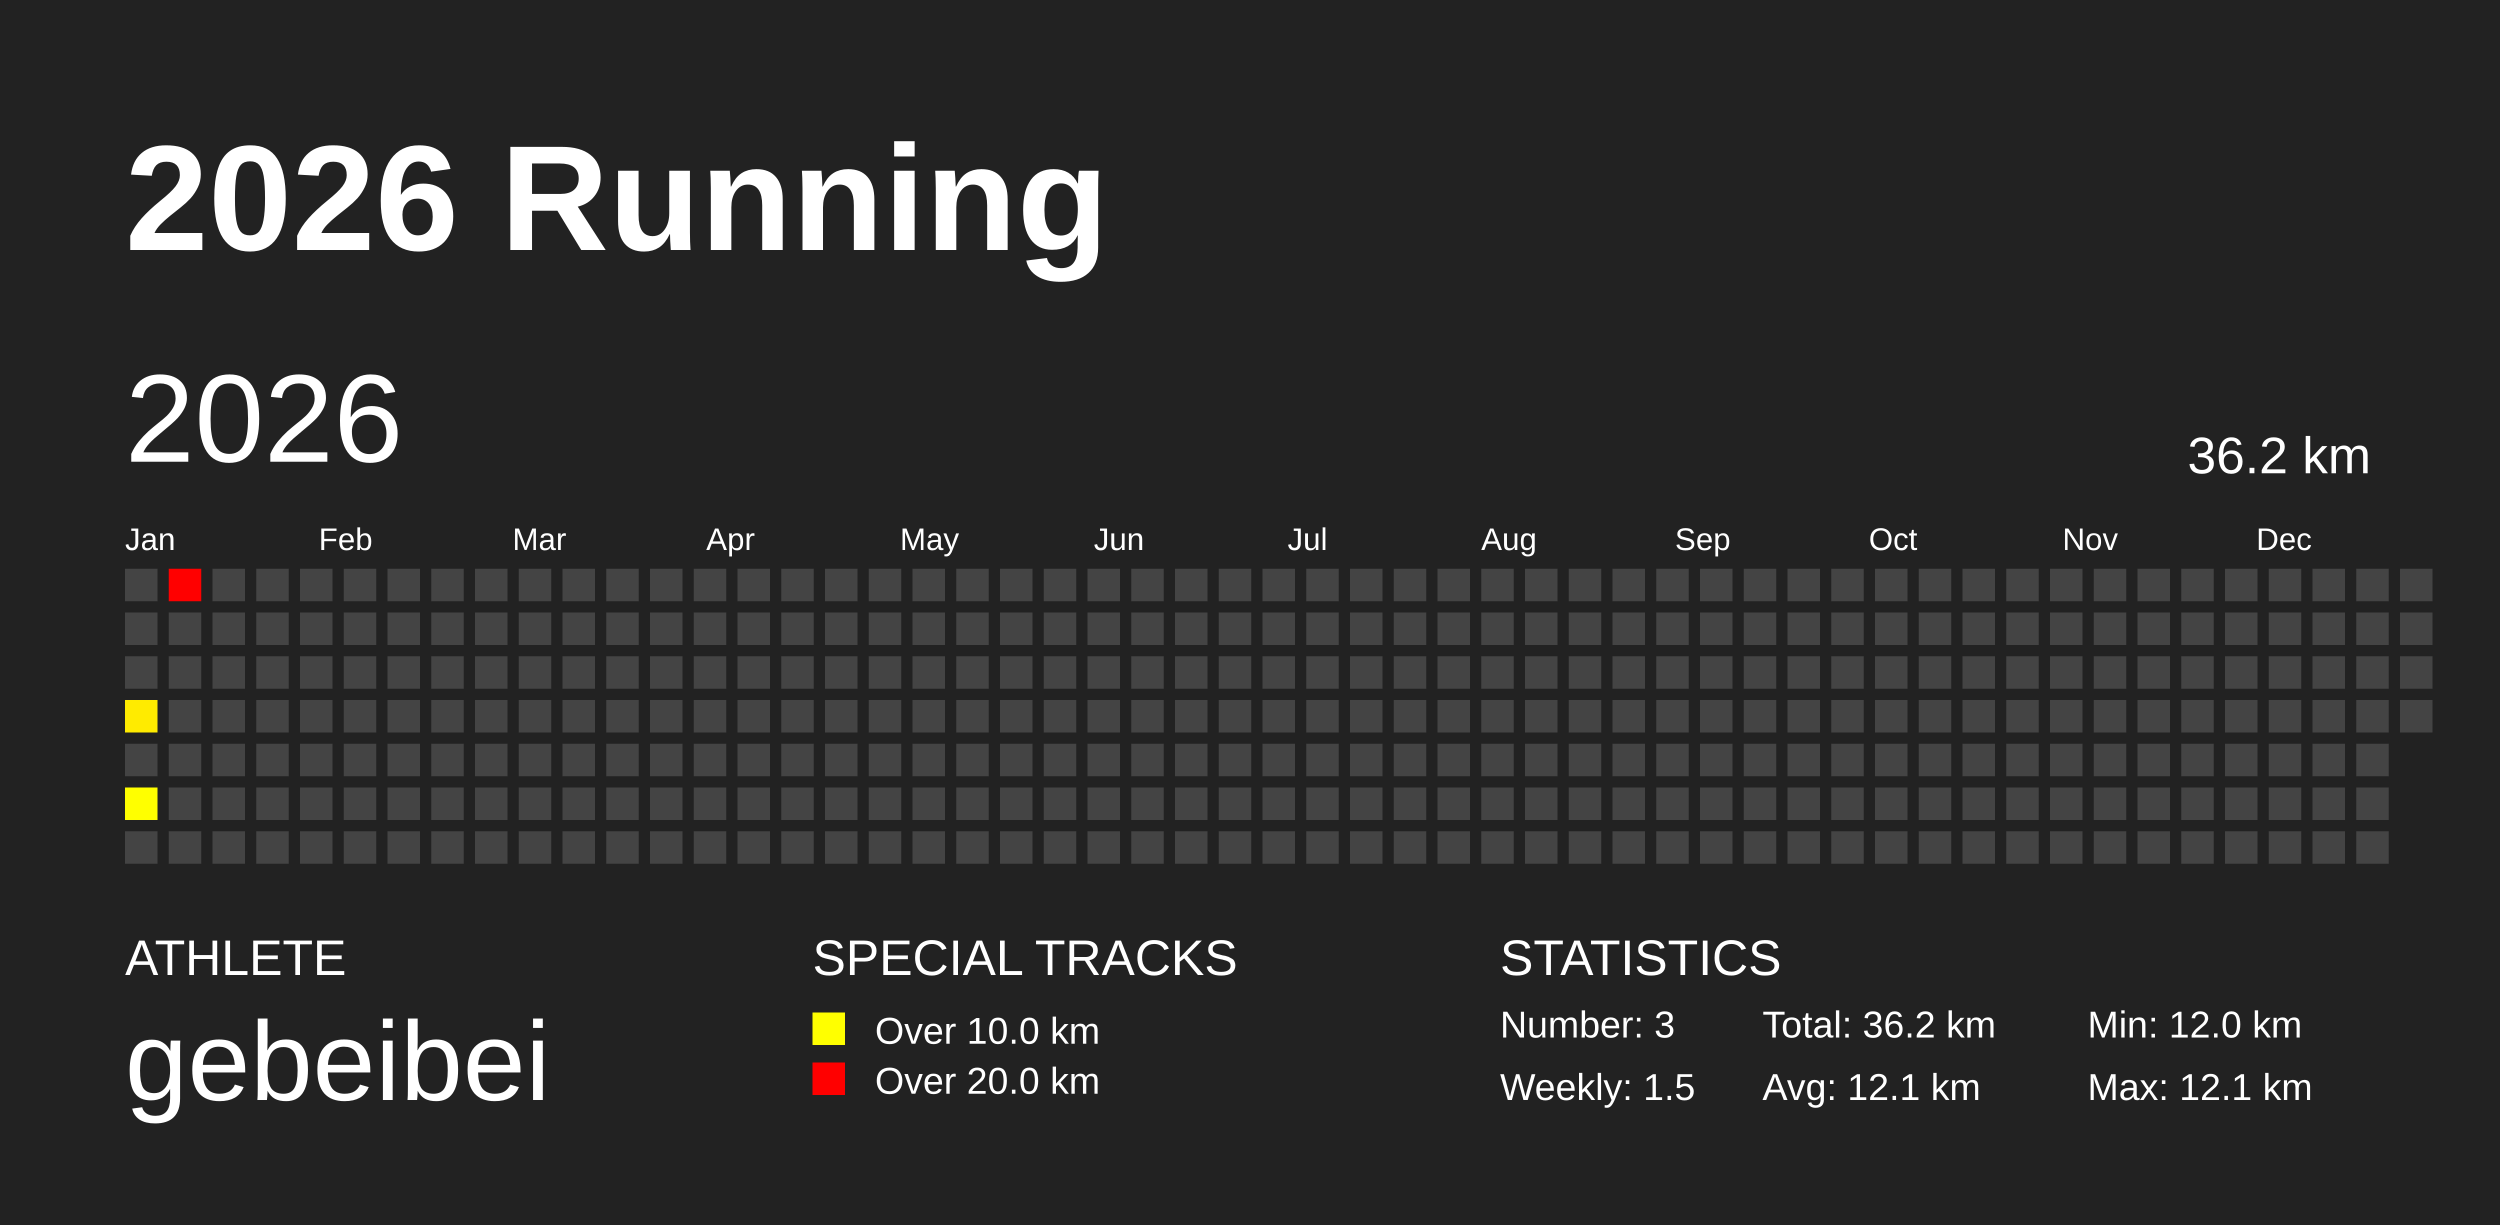
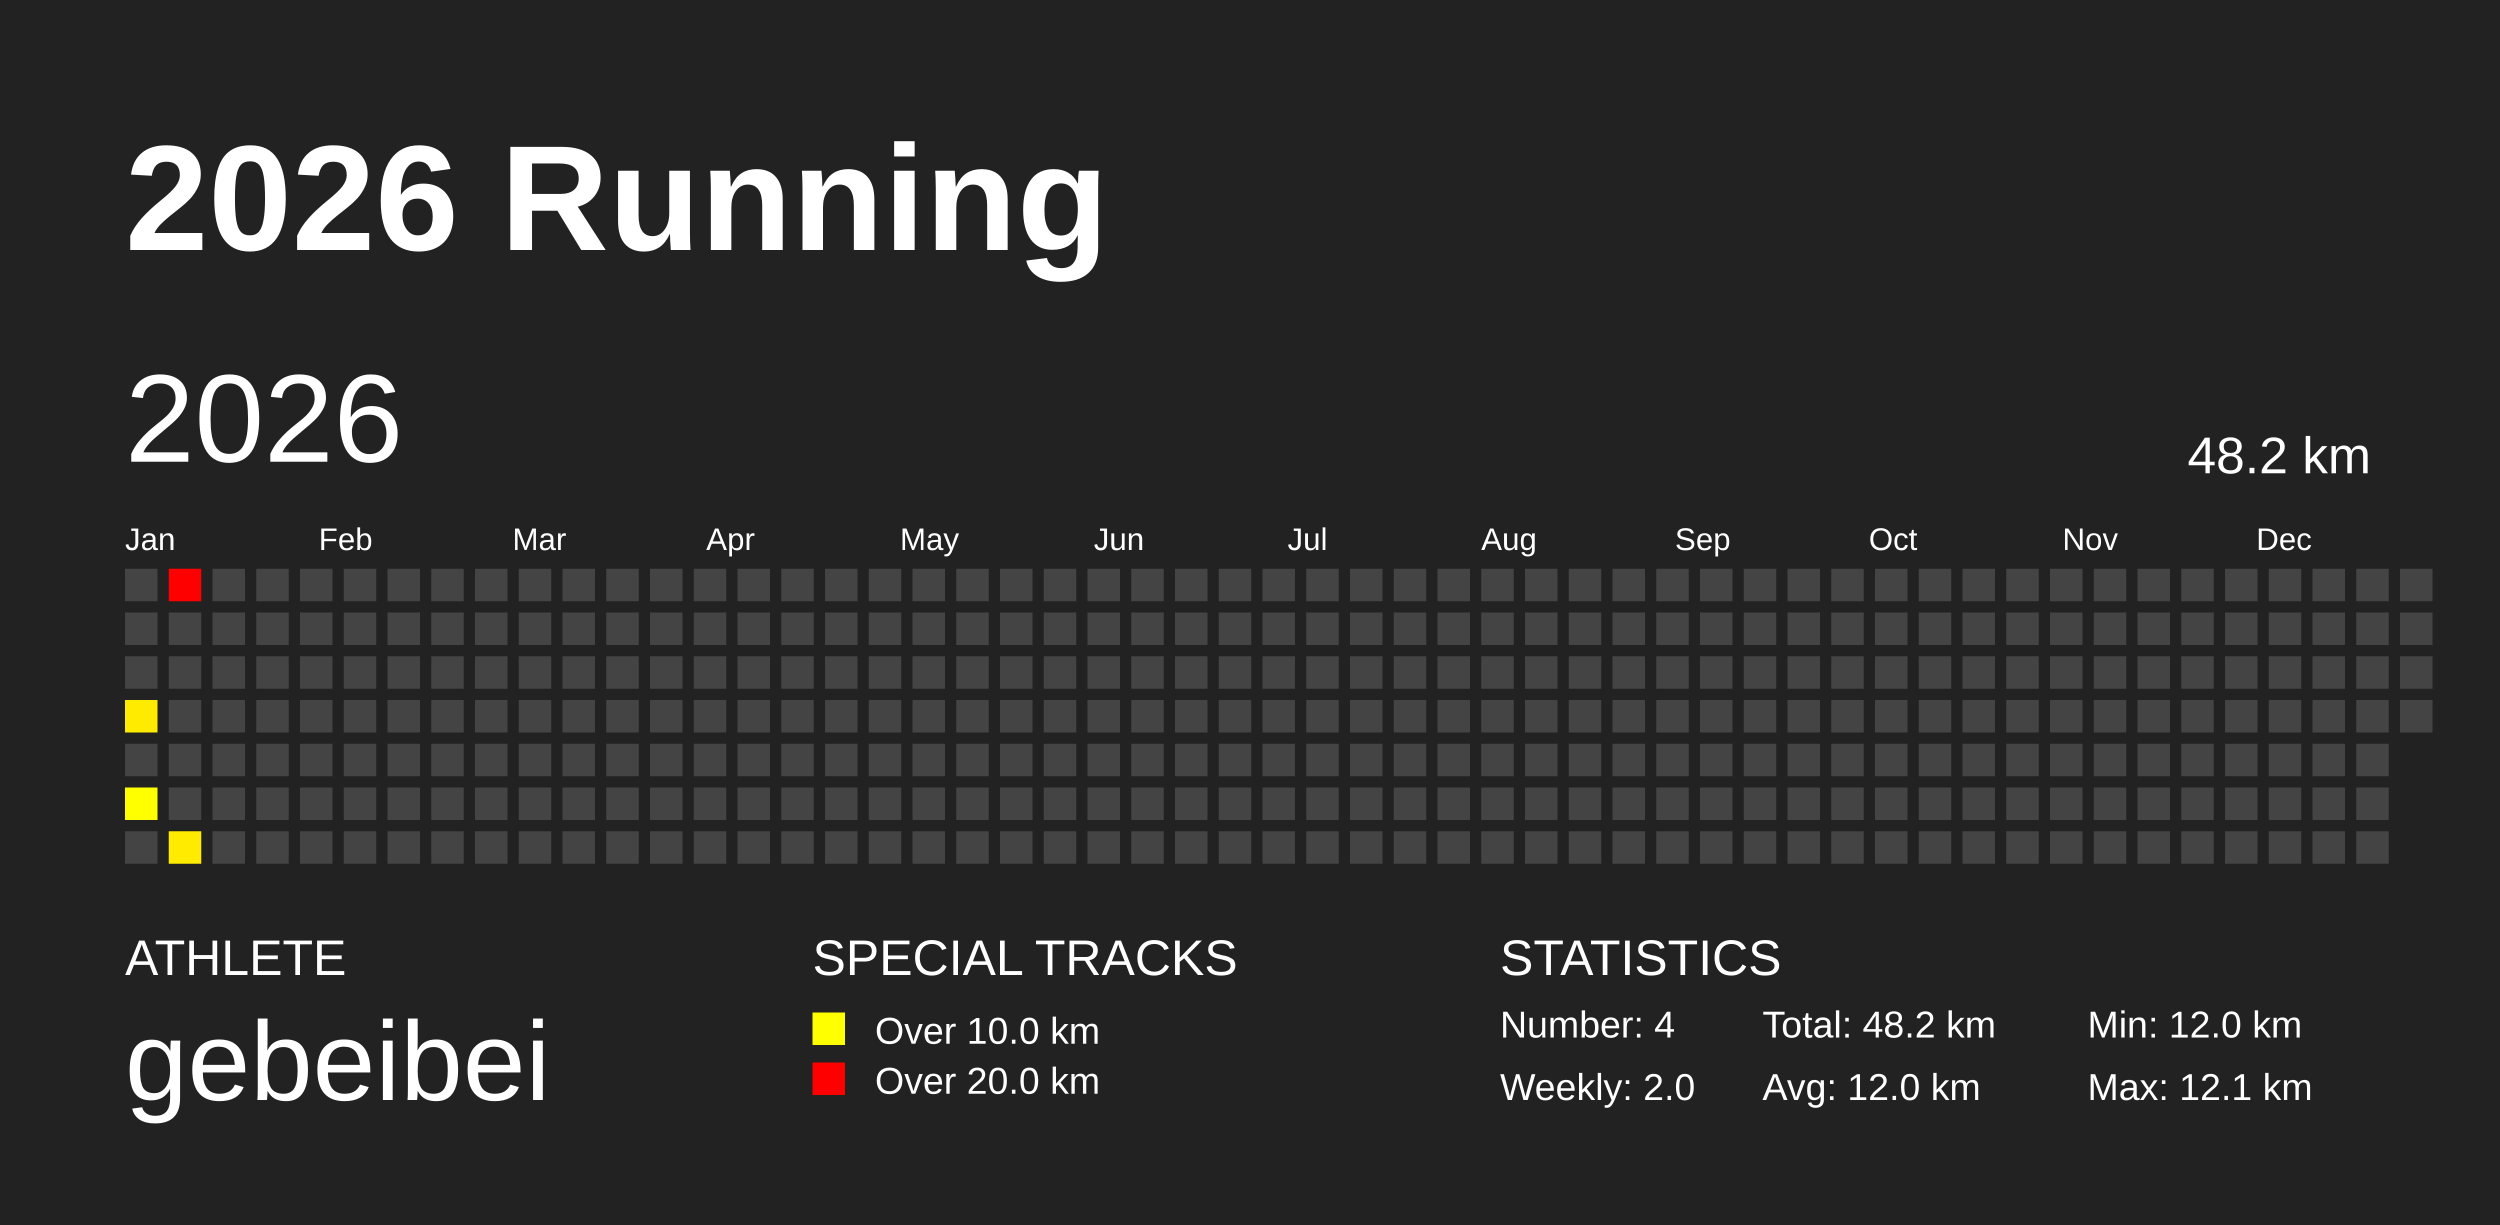
<svg xmlns="http://www.w3.org/2000/svg" baseProfile="full" height="98mm" version="1.1" viewBox="0,0,200,98" width="200mm">
  <defs />
  <rect fill="#222222" height="98" width="200" x="0" y="0" />
  <text fill="#FFFFFF" style="font-size:12px; font-family:Arial; font-weight:bold;" x="10" y="20">2026 Running</text>
  <text fill="#FFFFFF" style="font-size:4px; font-family:Arial" x="10" y="78">ATHLETE</text>
  <text fill="#FFFFFF" style="font-size:9px; font-family:Arial" x="10" y="88">gebeibei</text>
  <text fill="#FFFFFF" style="font-size:4px; font-family:Arial" x="65" y="78">SPECIAL TRACKS</text>
  <rect fill="yellow" height="2.6" width="2.6" x="65" y="81" />
  <text fill="#FFFFFF" style="font-size:3px; font-family:Arial" x="70" y="83.5">Over 10.0 km</text>
  <rect fill="red" height="2.6" width="2.6" x="65" y="85" />
  <text fill="#FFFFFF" style="font-size:3px; font-family:Arial" x="70" y="87.5">Over 20.0 km</text>
  <text fill="#FFFFFF" style="font-size:4px; font-family:Arial" x="120" y="78">STATISTICS</text>
-   <text fill="#FFFFFF" style="font-size:3px; font-family:Arial" x="120" y="83">Number: 3</text>
-   <text fill="#FFFFFF" style="font-size:3px; font-family:Arial" x="120" y="88">Weekly: 1.5</text>
-   <text fill="#FFFFFF" style="font-size:3px; font-family:Arial" x="141" y="83">Total: 36.2 km</text>
-   <text fill="#FFFFFF" style="font-size:3px; font-family:Arial" x="141" y="88">Avg: 12.1 km</text>
+   <text fill="#FFFFFF" style="font-size:3px; font-family:Arial" x="120" y="83">Number: 4</text>
+   <text fill="#FFFFFF" style="font-size:3px; font-family:Arial" x="120" y="88">Weekly: 2.0</text>
+   <text fill="#FFFFFF" style="font-size:3px; font-family:Arial" x="141" y="83">Total: 48.2 km</text>
+   <text fill="#FFFFFF" style="font-size:3px; font-family:Arial" x="141" y="88">Avg: 12.0 km</text>
  <text fill="#FFFFFF" style="font-size:3px; font-family:Arial" x="167" y="83">Min: 12.0 km</text>
  <text fill="#FFFFFF" style="font-size:3px; font-family:Arial" x="167" y="88">Max: 12.1 km</text>
  <text dominant-baseline="hanging" fill="#FFFFFF" style="font-size:10.0px; font-family:Arial;" x="10" y="30">2026</text>
-   <text dominant-baseline="hanging" fill="#FFFFFF" style="font-size:4.125px; font-family:Arial;" x="175" y="35">36.2 km</text>
+   <text dominant-baseline="hanging" fill="#FFFFFF" style="font-size:4.125px; font-family:Arial;" x="175" y="35">48.2 km</text>
  <text fill="#FFFFFF" style="font-size:2.5px; font-family:Arial" x="10.0" y="44">Jan</text>
  <text fill="#FFFFFF" style="font-size:2.5px; font-family:Arial" x="25.5" y="44">Feb</text>
  <text fill="#FFFFFF" style="font-size:2.5px; font-family:Arial" x="41.0" y="44">Mar</text>
  <text fill="#FFFFFF" style="font-size:2.5px; font-family:Arial" x="56.5" y="44">Apr</text>
  <text fill="#FFFFFF" style="font-size:2.5px; font-family:Arial" x="72.0" y="44">May</text>
  <text fill="#FFFFFF" style="font-size:2.5px; font-family:Arial" x="87.5" y="44">Jun</text>
  <text fill="#FFFFFF" style="font-size:2.5px; font-family:Arial" x="103.0" y="44">Jul</text>
  <text fill="#FFFFFF" style="font-size:2.5px; font-family:Arial" x="118.5" y="44">Aug</text>
  <text fill="#FFFFFF" style="font-size:2.5px; font-family:Arial" x="134.0" y="44">Sep</text>
  <text fill="#FFFFFF" style="font-size:2.5px; font-family:Arial" x="149.5" y="44">Oct</text>
  <text fill="#FFFFFF" style="font-size:2.5px; font-family:Arial" x="165.0" y="44">Nov</text>
  <text fill="#FFFFFF" style="font-size:2.5px; font-family:Arial" x="180.5" y="44">Dec</text>
  <rect fill="#444444" height="2.6" width="2.6" x="10.0" y="45.5" />
  <rect fill="#444444" height="2.6" width="2.6" x="10.0" y="49.0" />
  <rect fill="#444444" height="2.6" width="2.6" x="10.0" y="52.5" />
  <rect fill="#ffeb00" height="2.6" width="2.6" x="10.0" y="56.0" />
  <rect fill="#444444" height="2.6" width="2.6" x="10.0" y="59.5" />
  <rect fill="#ffff00" height="2.6" width="2.6" x="10.0" y="63.0" />
  <rect fill="#444444" height="2.6" width="2.6" x="10.0" y="66.5" />
  <rect fill="#ff0000" height="2.6" width="2.6" x="13.5" y="45.5" />
  <rect fill="#444444" height="2.6" width="2.6" x="13.5" y="49.0" />
  <rect fill="#444444" height="2.6" width="2.6" x="13.5" y="52.5" />
  <rect fill="#444444" height="2.6" width="2.6" x="13.5" y="56.0" />
  <rect fill="#444444" height="2.6" width="2.6" x="13.5" y="59.5" />
  <rect fill="#444444" height="2.6" width="2.6" x="13.5" y="63.0" />
-   <rect fill="#444444" height="2.6" width="2.6" x="13.5" y="66.5" />
+   <rect fill="#ffeb00" height="2.6" width="2.6" x="13.5" y="66.5" />
  <rect fill="#444444" height="2.6" width="2.6" x="17.0" y="45.5" />
  <rect fill="#444444" height="2.6" width="2.6" x="17.0" y="49.0" />
  <rect fill="#444444" height="2.6" width="2.6" x="17.0" y="52.5" />
  <rect fill="#444444" height="2.6" width="2.6" x="17.0" y="56.0" />
  <rect fill="#444444" height="2.6" width="2.6" x="17.0" y="59.5" />
  <rect fill="#444444" height="2.6" width="2.6" x="17.0" y="63.0" />
  <rect fill="#444444" height="2.6" width="2.6" x="17.0" y="66.5" />
  <rect fill="#444444" height="2.6" width="2.6" x="20.5" y="45.5" />
  <rect fill="#444444" height="2.6" width="2.6" x="20.5" y="49.0" />
  <rect fill="#444444" height="2.6" width="2.6" x="20.5" y="52.5" />
  <rect fill="#444444" height="2.6" width="2.6" x="20.5" y="56.0" />
  <rect fill="#444444" height="2.6" width="2.6" x="20.5" y="59.5" />
  <rect fill="#444444" height="2.6" width="2.6" x="20.5" y="63.0" />
  <rect fill="#444444" height="2.6" width="2.6" x="20.5" y="66.5" />
  <rect fill="#444444" height="2.6" width="2.6" x="24.0" y="45.5" />
  <rect fill="#444444" height="2.6" width="2.6" x="24.0" y="49.0" />
  <rect fill="#444444" height="2.6" width="2.6" x="24.0" y="52.5" />
  <rect fill="#444444" height="2.6" width="2.6" x="24.0" y="56.0" />
  <rect fill="#444444" height="2.6" width="2.6" x="24.0" y="59.5" />
  <rect fill="#444444" height="2.6" width="2.6" x="24.0" y="63.0" />
  <rect fill="#444444" height="2.6" width="2.6" x="24.0" y="66.5" />
  <rect fill="#444444" height="2.6" width="2.6" x="27.5" y="45.5" />
  <rect fill="#444444" height="2.6" width="2.6" x="27.5" y="49.0" />
  <rect fill="#444444" height="2.6" width="2.6" x="27.5" y="52.5" />
  <rect fill="#444444" height="2.6" width="2.6" x="27.5" y="56.0" />
  <rect fill="#444444" height="2.6" width="2.6" x="27.5" y="59.5" />
  <rect fill="#444444" height="2.6" width="2.6" x="27.5" y="63.0" />
  <rect fill="#444444" height="2.6" width="2.6" x="27.5" y="66.5" />
  <rect fill="#444444" height="2.6" width="2.6" x="31.0" y="45.5" />
  <rect fill="#444444" height="2.6" width="2.6" x="31.0" y="49.0" />
  <rect fill="#444444" height="2.6" width="2.6" x="31.0" y="52.5" />
  <rect fill="#444444" height="2.6" width="2.6" x="31.0" y="56.0" />
  <rect fill="#444444" height="2.6" width="2.6" x="31.0" y="59.5" />
  <rect fill="#444444" height="2.6" width="2.6" x="31.0" y="63.0" />
  <rect fill="#444444" height="2.6" width="2.6" x="31.0" y="66.5" />
  <rect fill="#444444" height="2.6" width="2.6" x="34.5" y="45.5" />
  <rect fill="#444444" height="2.6" width="2.6" x="34.5" y="49.0" />
  <rect fill="#444444" height="2.6" width="2.6" x="34.5" y="52.5" />
  <rect fill="#444444" height="2.6" width="2.6" x="34.5" y="56.0" />
  <rect fill="#444444" height="2.6" width="2.6" x="34.5" y="59.5" />
  <rect fill="#444444" height="2.6" width="2.6" x="34.5" y="63.0" />
  <rect fill="#444444" height="2.6" width="2.6" x="34.5" y="66.5" />
  <rect fill="#444444" height="2.6" width="2.6" x="38.0" y="45.5" />
  <rect fill="#444444" height="2.6" width="2.6" x="38.0" y="49.0" />
  <rect fill="#444444" height="2.6" width="2.6" x="38.0" y="52.5" />
  <rect fill="#444444" height="2.6" width="2.6" x="38.0" y="56.0" />
  <rect fill="#444444" height="2.6" width="2.6" x="38.0" y="59.5" />
  <rect fill="#444444" height="2.6" width="2.6" x="38.0" y="63.0" />
  <rect fill="#444444" height="2.6" width="2.6" x="38.0" y="66.5" />
  <rect fill="#444444" height="2.6" width="2.6" x="41.5" y="45.5" />
  <rect fill="#444444" height="2.6" width="2.6" x="41.5" y="49.0" />
  <rect fill="#444444" height="2.6" width="2.6" x="41.5" y="52.5" />
  <rect fill="#444444" height="2.6" width="2.6" x="41.5" y="56.0" />
  <rect fill="#444444" height="2.6" width="2.6" x="41.5" y="59.5" />
  <rect fill="#444444" height="2.6" width="2.6" x="41.5" y="63.0" />
  <rect fill="#444444" height="2.6" width="2.6" x="41.5" y="66.5" />
  <rect fill="#444444" height="2.6" width="2.6" x="45.0" y="45.5" />
  <rect fill="#444444" height="2.6" width="2.6" x="45.0" y="49.0" />
  <rect fill="#444444" height="2.6" width="2.6" x="45.0" y="52.5" />
  <rect fill="#444444" height="2.6" width="2.6" x="45.0" y="56.0" />
  <rect fill="#444444" height="2.6" width="2.6" x="45.0" y="59.5" />
  <rect fill="#444444" height="2.6" width="2.6" x="45.0" y="63.0" />
  <rect fill="#444444" height="2.6" width="2.6" x="45.0" y="66.5" />
  <rect fill="#444444" height="2.6" width="2.6" x="48.5" y="45.5" />
  <rect fill="#444444" height="2.6" width="2.6" x="48.5" y="49.0" />
  <rect fill="#444444" height="2.6" width="2.6" x="48.5" y="52.5" />
  <rect fill="#444444" height="2.6" width="2.6" x="48.5" y="56.0" />
  <rect fill="#444444" height="2.6" width="2.6" x="48.5" y="59.5" />
  <rect fill="#444444" height="2.6" width="2.6" x="48.5" y="63.0" />
  <rect fill="#444444" height="2.6" width="2.6" x="48.5" y="66.5" />
  <rect fill="#444444" height="2.6" width="2.6" x="52.0" y="45.5" />
  <rect fill="#444444" height="2.6" width="2.6" x="52.0" y="49.0" />
  <rect fill="#444444" height="2.6" width="2.6" x="52.0" y="52.5" />
  <rect fill="#444444" height="2.6" width="2.6" x="52.0" y="56.0" />
  <rect fill="#444444" height="2.6" width="2.6" x="52.0" y="59.5" />
  <rect fill="#444444" height="2.6" width="2.6" x="52.0" y="63.0" />
  <rect fill="#444444" height="2.6" width="2.6" x="52.0" y="66.5" />
  <rect fill="#444444" height="2.6" width="2.6" x="55.5" y="45.5" />
  <rect fill="#444444" height="2.6" width="2.6" x="55.5" y="49.0" />
  <rect fill="#444444" height="2.6" width="2.6" x="55.5" y="52.5" />
  <rect fill="#444444" height="2.6" width="2.6" x="55.5" y="56.0" />
  <rect fill="#444444" height="2.6" width="2.6" x="55.5" y="59.5" />
  <rect fill="#444444" height="2.6" width="2.6" x="55.5" y="63.0" />
  <rect fill="#444444" height="2.6" width="2.6" x="55.5" y="66.5" />
  <rect fill="#444444" height="2.6" width="2.6" x="59.0" y="45.5" />
  <rect fill="#444444" height="2.6" width="2.6" x="59.0" y="49.0" />
  <rect fill="#444444" height="2.6" width="2.6" x="59.0" y="52.5" />
  <rect fill="#444444" height="2.6" width="2.6" x="59.0" y="56.0" />
  <rect fill="#444444" height="2.6" width="2.6" x="59.0" y="59.5" />
  <rect fill="#444444" height="2.6" width="2.6" x="59.0" y="63.0" />
  <rect fill="#444444" height="2.6" width="2.6" x="59.0" y="66.5" />
  <rect fill="#444444" height="2.6" width="2.6" x="62.5" y="45.5" />
  <rect fill="#444444" height="2.6" width="2.6" x="62.5" y="49.0" />
  <rect fill="#444444" height="2.6" width="2.6" x="62.5" y="52.5" />
  <rect fill="#444444" height="2.6" width="2.6" x="62.5" y="56.0" />
  <rect fill="#444444" height="2.6" width="2.6" x="62.5" y="59.5" />
  <rect fill="#444444" height="2.6" width="2.6" x="62.5" y="63.0" />
  <rect fill="#444444" height="2.6" width="2.6" x="62.5" y="66.5" />
  <rect fill="#444444" height="2.6" width="2.6" x="66.0" y="45.5" />
  <rect fill="#444444" height="2.6" width="2.6" x="66.0" y="49.0" />
  <rect fill="#444444" height="2.6" width="2.6" x="66.0" y="52.5" />
  <rect fill="#444444" height="2.6" width="2.6" x="66.0" y="56.0" />
  <rect fill="#444444" height="2.6" width="2.6" x="66.0" y="59.5" />
  <rect fill="#444444" height="2.6" width="2.6" x="66.0" y="63.0" />
  <rect fill="#444444" height="2.6" width="2.6" x="66.0" y="66.5" />
  <rect fill="#444444" height="2.6" width="2.6" x="69.5" y="45.5" />
  <rect fill="#444444" height="2.6" width="2.6" x="69.5" y="49.0" />
  <rect fill="#444444" height="2.6" width="2.6" x="69.5" y="52.5" />
  <rect fill="#444444" height="2.6" width="2.6" x="69.5" y="56.0" />
  <rect fill="#444444" height="2.6" width="2.6" x="69.5" y="59.5" />
  <rect fill="#444444" height="2.6" width="2.6" x="69.5" y="63.0" />
  <rect fill="#444444" height="2.6" width="2.6" x="69.5" y="66.5" />
  <rect fill="#444444" height="2.6" width="2.6" x="73.0" y="45.5" />
  <rect fill="#444444" height="2.6" width="2.6" x="73.0" y="49.0" />
  <rect fill="#444444" height="2.6" width="2.6" x="73.0" y="52.5" />
  <rect fill="#444444" height="2.6" width="2.6" x="73.0" y="56.0" />
  <rect fill="#444444" height="2.6" width="2.6" x="73.0" y="59.5" />
  <rect fill="#444444" height="2.6" width="2.6" x="73.0" y="63.0" />
  <rect fill="#444444" height="2.6" width="2.6" x="73.0" y="66.5" />
  <rect fill="#444444" height="2.6" width="2.6" x="76.5" y="45.5" />
  <rect fill="#444444" height="2.6" width="2.6" x="76.5" y="49.0" />
  <rect fill="#444444" height="2.6" width="2.6" x="76.5" y="52.5" />
  <rect fill="#444444" height="2.6" width="2.6" x="76.5" y="56.0" />
  <rect fill="#444444" height="2.6" width="2.6" x="76.5" y="59.5" />
  <rect fill="#444444" height="2.6" width="2.6" x="76.5" y="63.0" />
  <rect fill="#444444" height="2.6" width="2.6" x="76.5" y="66.5" />
  <rect fill="#444444" height="2.6" width="2.6" x="80.0" y="45.5" />
  <rect fill="#444444" height="2.6" width="2.6" x="80.0" y="49.0" />
  <rect fill="#444444" height="2.6" width="2.6" x="80.0" y="52.5" />
  <rect fill="#444444" height="2.6" width="2.6" x="80.0" y="56.0" />
  <rect fill="#444444" height="2.6" width="2.6" x="80.0" y="59.5" />
  <rect fill="#444444" height="2.6" width="2.6" x="80.0" y="63.0" />
  <rect fill="#444444" height="2.6" width="2.6" x="80.0" y="66.5" />
  <rect fill="#444444" height="2.6" width="2.6" x="83.5" y="45.5" />
  <rect fill="#444444" height="2.6" width="2.6" x="83.5" y="49.0" />
  <rect fill="#444444" height="2.6" width="2.6" x="83.5" y="52.5" />
  <rect fill="#444444" height="2.6" width="2.6" x="83.5" y="56.0" />
  <rect fill="#444444" height="2.6" width="2.6" x="83.5" y="59.5" />
  <rect fill="#444444" height="2.6" width="2.6" x="83.5" y="63.0" />
  <rect fill="#444444" height="2.6" width="2.6" x="83.5" y="66.5" />
  <rect fill="#444444" height="2.6" width="2.6" x="87.0" y="45.5" />
  <rect fill="#444444" height="2.6" width="2.6" x="87.0" y="49.0" />
  <rect fill="#444444" height="2.6" width="2.6" x="87.0" y="52.5" />
  <rect fill="#444444" height="2.6" width="2.6" x="87.0" y="56.0" />
  <rect fill="#444444" height="2.6" width="2.6" x="87.0" y="59.5" />
  <rect fill="#444444" height="2.6" width="2.6" x="87.0" y="63.0" />
  <rect fill="#444444" height="2.6" width="2.6" x="87.0" y="66.5" />
  <rect fill="#444444" height="2.6" width="2.6" x="90.5" y="45.5" />
  <rect fill="#444444" height="2.6" width="2.6" x="90.5" y="49.0" />
  <rect fill="#444444" height="2.6" width="2.6" x="90.5" y="52.5" />
  <rect fill="#444444" height="2.6" width="2.6" x="90.5" y="56.0" />
  <rect fill="#444444" height="2.6" width="2.6" x="90.5" y="59.5" />
  <rect fill="#444444" height="2.6" width="2.6" x="90.5" y="63.0" />
  <rect fill="#444444" height="2.6" width="2.6" x="90.5" y="66.5" />
  <rect fill="#444444" height="2.6" width="2.6" x="94.0" y="45.5" />
  <rect fill="#444444" height="2.6" width="2.6" x="94.0" y="49.0" />
  <rect fill="#444444" height="2.6" width="2.6" x="94.0" y="52.5" />
  <rect fill="#444444" height="2.6" width="2.6" x="94.0" y="56.0" />
  <rect fill="#444444" height="2.6" width="2.6" x="94.0" y="59.5" />
  <rect fill="#444444" height="2.6" width="2.6" x="94.0" y="63.0" />
  <rect fill="#444444" height="2.6" width="2.6" x="94.0" y="66.5" />
  <rect fill="#444444" height="2.6" width="2.6" x="97.5" y="45.5" />
  <rect fill="#444444" height="2.6" width="2.6" x="97.5" y="49.0" />
  <rect fill="#444444" height="2.6" width="2.6" x="97.5" y="52.5" />
  <rect fill="#444444" height="2.6" width="2.6" x="97.5" y="56.0" />
  <rect fill="#444444" height="2.6" width="2.6" x="97.5" y="59.5" />
  <rect fill="#444444" height="2.6" width="2.6" x="97.5" y="63.0" />
  <rect fill="#444444" height="2.6" width="2.6" x="97.5" y="66.5" />
  <rect fill="#444444" height="2.6" width="2.6" x="101.0" y="45.5" />
  <rect fill="#444444" height="2.6" width="2.6" x="101.0" y="49.0" />
  <rect fill="#444444" height="2.6" width="2.6" x="101.0" y="52.5" />
  <rect fill="#444444" height="2.6" width="2.6" x="101.0" y="56.0" />
  <rect fill="#444444" height="2.6" width="2.6" x="101.0" y="59.5" />
  <rect fill="#444444" height="2.6" width="2.6" x="101.0" y="63.0" />
  <rect fill="#444444" height="2.6" width="2.6" x="101.0" y="66.5" />
  <rect fill="#444444" height="2.6" width="2.6" x="104.5" y="45.5" />
  <rect fill="#444444" height="2.6" width="2.6" x="104.5" y="49.0" />
  <rect fill="#444444" height="2.6" width="2.6" x="104.5" y="52.5" />
  <rect fill="#444444" height="2.6" width="2.6" x="104.5" y="56.0" />
  <rect fill="#444444" height="2.6" width="2.6" x="104.5" y="59.5" />
  <rect fill="#444444" height="2.6" width="2.6" x="104.5" y="63.0" />
  <rect fill="#444444" height="2.6" width="2.6" x="104.5" y="66.5" />
  <rect fill="#444444" height="2.6" width="2.6" x="108.0" y="45.5" />
  <rect fill="#444444" height="2.6" width="2.6" x="108.0" y="49.0" />
  <rect fill="#444444" height="2.6" width="2.6" x="108.0" y="52.5" />
  <rect fill="#444444" height="2.6" width="2.6" x="108.0" y="56.0" />
  <rect fill="#444444" height="2.6" width="2.6" x="108.0" y="59.5" />
  <rect fill="#444444" height="2.6" width="2.6" x="108.0" y="63.0" />
  <rect fill="#444444" height="2.6" width="2.6" x="108.0" y="66.5" />
  <rect fill="#444444" height="2.6" width="2.6" x="111.5" y="45.5" />
  <rect fill="#444444" height="2.6" width="2.6" x="111.5" y="49.0" />
  <rect fill="#444444" height="2.6" width="2.6" x="111.5" y="52.5" />
  <rect fill="#444444" height="2.6" width="2.6" x="111.5" y="56.0" />
  <rect fill="#444444" height="2.6" width="2.6" x="111.5" y="59.5" />
  <rect fill="#444444" height="2.6" width="2.6" x="111.5" y="63.0" />
  <rect fill="#444444" height="2.6" width="2.6" x="111.5" y="66.5" />
  <rect fill="#444444" height="2.6" width="2.6" x="115.0" y="45.5" />
  <rect fill="#444444" height="2.6" width="2.6" x="115.0" y="49.0" />
  <rect fill="#444444" height="2.6" width="2.6" x="115.0" y="52.5" />
  <rect fill="#444444" height="2.6" width="2.6" x="115.0" y="56.0" />
  <rect fill="#444444" height="2.6" width="2.6" x="115.0" y="59.5" />
  <rect fill="#444444" height="2.6" width="2.6" x="115.0" y="63.0" />
  <rect fill="#444444" height="2.6" width="2.6" x="115.0" y="66.5" />
  <rect fill="#444444" height="2.6" width="2.6" x="118.5" y="45.5" />
  <rect fill="#444444" height="2.6" width="2.6" x="118.5" y="49.0" />
  <rect fill="#444444" height="2.6" width="2.6" x="118.5" y="52.5" />
  <rect fill="#444444" height="2.6" width="2.6" x="118.5" y="56.0" />
  <rect fill="#444444" height="2.6" width="2.6" x="118.5" y="59.5" />
  <rect fill="#444444" height="2.6" width="2.6" x="118.5" y="63.0" />
  <rect fill="#444444" height="2.6" width="2.6" x="118.5" y="66.5" />
  <rect fill="#444444" height="2.6" width="2.6" x="122.0" y="45.5" />
  <rect fill="#444444" height="2.6" width="2.6" x="122.0" y="49.0" />
  <rect fill="#444444" height="2.6" width="2.6" x="122.0" y="52.5" />
  <rect fill="#444444" height="2.6" width="2.6" x="122.0" y="56.0" />
  <rect fill="#444444" height="2.6" width="2.6" x="122.0" y="59.5" />
  <rect fill="#444444" height="2.6" width="2.6" x="122.0" y="63.0" />
  <rect fill="#444444" height="2.6" width="2.6" x="122.0" y="66.5" />
  <rect fill="#444444" height="2.6" width="2.6" x="125.5" y="45.5" />
  <rect fill="#444444" height="2.6" width="2.6" x="125.5" y="49.0" />
  <rect fill="#444444" height="2.6" width="2.6" x="125.5" y="52.5" />
  <rect fill="#444444" height="2.6" width="2.6" x="125.5" y="56.0" />
  <rect fill="#444444" height="2.6" width="2.6" x="125.5" y="59.5" />
  <rect fill="#444444" height="2.6" width="2.6" x="125.5" y="63.0" />
  <rect fill="#444444" height="2.6" width="2.6" x="125.5" y="66.5" />
  <rect fill="#444444" height="2.6" width="2.6" x="129.0" y="45.5" />
  <rect fill="#444444" height="2.6" width="2.6" x="129.0" y="49.0" />
  <rect fill="#444444" height="2.6" width="2.6" x="129.0" y="52.5" />
  <rect fill="#444444" height="2.6" width="2.6" x="129.0" y="56.0" />
  <rect fill="#444444" height="2.6" width="2.6" x="129.0" y="59.5" />
  <rect fill="#444444" height="2.6" width="2.6" x="129.0" y="63.0" />
  <rect fill="#444444" height="2.6" width="2.6" x="129.0" y="66.5" />
  <rect fill="#444444" height="2.6" width="2.6" x="132.5" y="45.5" />
  <rect fill="#444444" height="2.6" width="2.6" x="132.5" y="49.0" />
  <rect fill="#444444" height="2.6" width="2.6" x="132.5" y="52.5" />
  <rect fill="#444444" height="2.6" width="2.6" x="132.5" y="56.0" />
  <rect fill="#444444" height="2.6" width="2.6" x="132.5" y="59.5" />
  <rect fill="#444444" height="2.6" width="2.6" x="132.5" y="63.0" />
  <rect fill="#444444" height="2.6" width="2.6" x="132.5" y="66.5" />
  <rect fill="#444444" height="2.6" width="2.6" x="136.0" y="45.5" />
  <rect fill="#444444" height="2.6" width="2.6" x="136.0" y="49.0" />
  <rect fill="#444444" height="2.6" width="2.6" x="136.0" y="52.5" />
  <rect fill="#444444" height="2.6" width="2.6" x="136.0" y="56.0" />
  <rect fill="#444444" height="2.6" width="2.6" x="136.0" y="59.5" />
  <rect fill="#444444" height="2.6" width="2.6" x="136.0" y="63.0" />
  <rect fill="#444444" height="2.6" width="2.6" x="136.0" y="66.5" />
  <rect fill="#444444" height="2.6" width="2.6" x="139.5" y="45.5" />
  <rect fill="#444444" height="2.6" width="2.6" x="139.5" y="49.0" />
  <rect fill="#444444" height="2.6" width="2.6" x="139.5" y="52.5" />
  <rect fill="#444444" height="2.6" width="2.6" x="139.5" y="56.0" />
  <rect fill="#444444" height="2.6" width="2.6" x="139.5" y="59.5" />
  <rect fill="#444444" height="2.6" width="2.6" x="139.5" y="63.0" />
  <rect fill="#444444" height="2.6" width="2.6" x="139.5" y="66.5" />
  <rect fill="#444444" height="2.6" width="2.6" x="143.0" y="45.5" />
  <rect fill="#444444" height="2.6" width="2.6" x="143.0" y="49.0" />
  <rect fill="#444444" height="2.6" width="2.6" x="143.0" y="52.5" />
  <rect fill="#444444" height="2.6" width="2.6" x="143.0" y="56.0" />
  <rect fill="#444444" height="2.6" width="2.6" x="143.0" y="59.5" />
  <rect fill="#444444" height="2.6" width="2.6" x="143.0" y="63.0" />
  <rect fill="#444444" height="2.6" width="2.6" x="143.0" y="66.5" />
  <rect fill="#444444" height="2.6" width="2.6" x="146.5" y="45.5" />
  <rect fill="#444444" height="2.6" width="2.6" x="146.5" y="49.0" />
  <rect fill="#444444" height="2.6" width="2.6" x="146.5" y="52.5" />
  <rect fill="#444444" height="2.6" width="2.6" x="146.5" y="56.0" />
  <rect fill="#444444" height="2.6" width="2.6" x="146.5" y="59.5" />
  <rect fill="#444444" height="2.6" width="2.6" x="146.5" y="63.0" />
  <rect fill="#444444" height="2.6" width="2.6" x="146.5" y="66.5" />
  <rect fill="#444444" height="2.6" width="2.6" x="150.0" y="45.5" />
  <rect fill="#444444" height="2.6" width="2.6" x="150.0" y="49.0" />
  <rect fill="#444444" height="2.6" width="2.6" x="150.0" y="52.5" />
  <rect fill="#444444" height="2.6" width="2.6" x="150.0" y="56.0" />
  <rect fill="#444444" height="2.6" width="2.6" x="150.0" y="59.5" />
  <rect fill="#444444" height="2.6" width="2.6" x="150.0" y="63.0" />
  <rect fill="#444444" height="2.6" width="2.6" x="150.0" y="66.5" />
  <rect fill="#444444" height="2.6" width="2.6" x="153.5" y="45.5" />
  <rect fill="#444444" height="2.6" width="2.6" x="153.5" y="49.0" />
  <rect fill="#444444" height="2.6" width="2.6" x="153.5" y="52.5" />
  <rect fill="#444444" height="2.6" width="2.6" x="153.5" y="56.0" />
  <rect fill="#444444" height="2.6" width="2.6" x="153.5" y="59.5" />
  <rect fill="#444444" height="2.6" width="2.6" x="153.5" y="63.0" />
  <rect fill="#444444" height="2.6" width="2.6" x="153.5" y="66.5" />
  <rect fill="#444444" height="2.6" width="2.6" x="157.0" y="45.5" />
  <rect fill="#444444" height="2.6" width="2.6" x="157.0" y="49.0" />
  <rect fill="#444444" height="2.6" width="2.6" x="157.0" y="52.5" />
  <rect fill="#444444" height="2.6" width="2.6" x="157.0" y="56.0" />
  <rect fill="#444444" height="2.6" width="2.6" x="157.0" y="59.5" />
  <rect fill="#444444" height="2.6" width="2.6" x="157.0" y="63.0" />
  <rect fill="#444444" height="2.6" width="2.6" x="157.0" y="66.5" />
  <rect fill="#444444" height="2.6" width="2.6" x="160.5" y="45.5" />
  <rect fill="#444444" height="2.6" width="2.6" x="160.5" y="49.0" />
  <rect fill="#444444" height="2.6" width="2.6" x="160.5" y="52.5" />
  <rect fill="#444444" height="2.6" width="2.6" x="160.5" y="56.0" />
  <rect fill="#444444" height="2.6" width="2.6" x="160.5" y="59.5" />
  <rect fill="#444444" height="2.6" width="2.6" x="160.5" y="63.0" />
  <rect fill="#444444" height="2.6" width="2.6" x="160.5" y="66.5" />
  <rect fill="#444444" height="2.6" width="2.6" x="164.0" y="45.5" />
  <rect fill="#444444" height="2.6" width="2.6" x="164.0" y="49.0" />
  <rect fill="#444444" height="2.6" width="2.6" x="164.0" y="52.5" />
  <rect fill="#444444" height="2.6" width="2.6" x="164.0" y="56.0" />
  <rect fill="#444444" height="2.6" width="2.6" x="164.0" y="59.5" />
  <rect fill="#444444" height="2.6" width="2.6" x="164.0" y="63.0" />
  <rect fill="#444444" height="2.6" width="2.6" x="164.0" y="66.5" />
  <rect fill="#444444" height="2.6" width="2.6" x="167.5" y="45.5" />
  <rect fill="#444444" height="2.6" width="2.6" x="167.5" y="49.0" />
  <rect fill="#444444" height="2.6" width="2.6" x="167.5" y="52.5" />
  <rect fill="#444444" height="2.6" width="2.6" x="167.5" y="56.0" />
  <rect fill="#444444" height="2.6" width="2.6" x="167.5" y="59.5" />
  <rect fill="#444444" height="2.6" width="2.6" x="167.5" y="63.0" />
  <rect fill="#444444" height="2.6" width="2.6" x="167.5" y="66.5" />
  <rect fill="#444444" height="2.6" width="2.6" x="171.0" y="45.5" />
  <rect fill="#444444" height="2.6" width="2.6" x="171.0" y="49.0" />
  <rect fill="#444444" height="2.6" width="2.6" x="171.0" y="52.5" />
  <rect fill="#444444" height="2.6" width="2.6" x="171.0" y="56.0" />
  <rect fill="#444444" height="2.6" width="2.6" x="171.0" y="59.5" />
  <rect fill="#444444" height="2.6" width="2.6" x="171.0" y="63.0" />
  <rect fill="#444444" height="2.6" width="2.6" x="171.0" y="66.5" />
  <rect fill="#444444" height="2.6" width="2.6" x="174.5" y="45.5" />
  <rect fill="#444444" height="2.6" width="2.6" x="174.5" y="49.0" />
  <rect fill="#444444" height="2.6" width="2.6" x="174.5" y="52.5" />
  <rect fill="#444444" height="2.6" width="2.6" x="174.5" y="56.0" />
  <rect fill="#444444" height="2.6" width="2.6" x="174.5" y="59.5" />
  <rect fill="#444444" height="2.6" width="2.6" x="174.5" y="63.0" />
  <rect fill="#444444" height="2.6" width="2.6" x="174.5" y="66.5" />
  <rect fill="#444444" height="2.6" width="2.6" x="178.0" y="45.5" />
  <rect fill="#444444" height="2.6" width="2.6" x="178.0" y="49.0" />
  <rect fill="#444444" height="2.6" width="2.6" x="178.0" y="52.5" />
  <rect fill="#444444" height="2.6" width="2.6" x="178.0" y="56.0" />
  <rect fill="#444444" height="2.6" width="2.6" x="178.0" y="59.5" />
  <rect fill="#444444" height="2.6" width="2.6" x="178.0" y="63.0" />
  <rect fill="#444444" height="2.6" width="2.6" x="178.0" y="66.5" />
  <rect fill="#444444" height="2.6" width="2.6" x="181.5" y="45.5" />
  <rect fill="#444444" height="2.6" width="2.6" x="181.5" y="49.0" />
  <rect fill="#444444" height="2.6" width="2.6" x="181.5" y="52.5" />
  <rect fill="#444444" height="2.6" width="2.6" x="181.5" y="56.0" />
  <rect fill="#444444" height="2.6" width="2.6" x="181.5" y="59.5" />
  <rect fill="#444444" height="2.6" width="2.6" x="181.5" y="63.0" />
  <rect fill="#444444" height="2.6" width="2.6" x="181.5" y="66.5" />
  <rect fill="#444444" height="2.6" width="2.6" x="185.0" y="45.5" />
  <rect fill="#444444" height="2.6" width="2.6" x="185.0" y="49.0" />
  <rect fill="#444444" height="2.6" width="2.6" x="185.0" y="52.5" />
  <rect fill="#444444" height="2.6" width="2.6" x="185.0" y="56.0" />
  <rect fill="#444444" height="2.6" width="2.6" x="185.0" y="59.5" />
  <rect fill="#444444" height="2.6" width="2.6" x="185.0" y="63.0" />
  <rect fill="#444444" height="2.6" width="2.6" x="185.0" y="66.5" />
  <rect fill="#444444" height="2.6" width="2.6" x="188.5" y="45.5" />
  <rect fill="#444444" height="2.6" width="2.6" x="188.5" y="49.0" />
  <rect fill="#444444" height="2.6" width="2.6" x="188.5" y="52.5" />
  <rect fill="#444444" height="2.6" width="2.6" x="188.5" y="56.0" />
  <rect fill="#444444" height="2.6" width="2.6" x="188.5" y="59.5" />
  <rect fill="#444444" height="2.6" width="2.6" x="188.5" y="63.0" />
  <rect fill="#444444" height="2.6" width="2.6" x="188.5" y="66.5" />
  <rect fill="#444444" height="2.6" width="2.6" x="192.0" y="45.5" />
  <rect fill="#444444" height="2.6" width="2.6" x="192.0" y="49.0" />
  <rect fill="#444444" height="2.6" width="2.6" x="192.0" y="52.5" />
  <rect fill="#444444" height="2.6" width="2.6" x="192.0" y="56.0" />
</svg>
